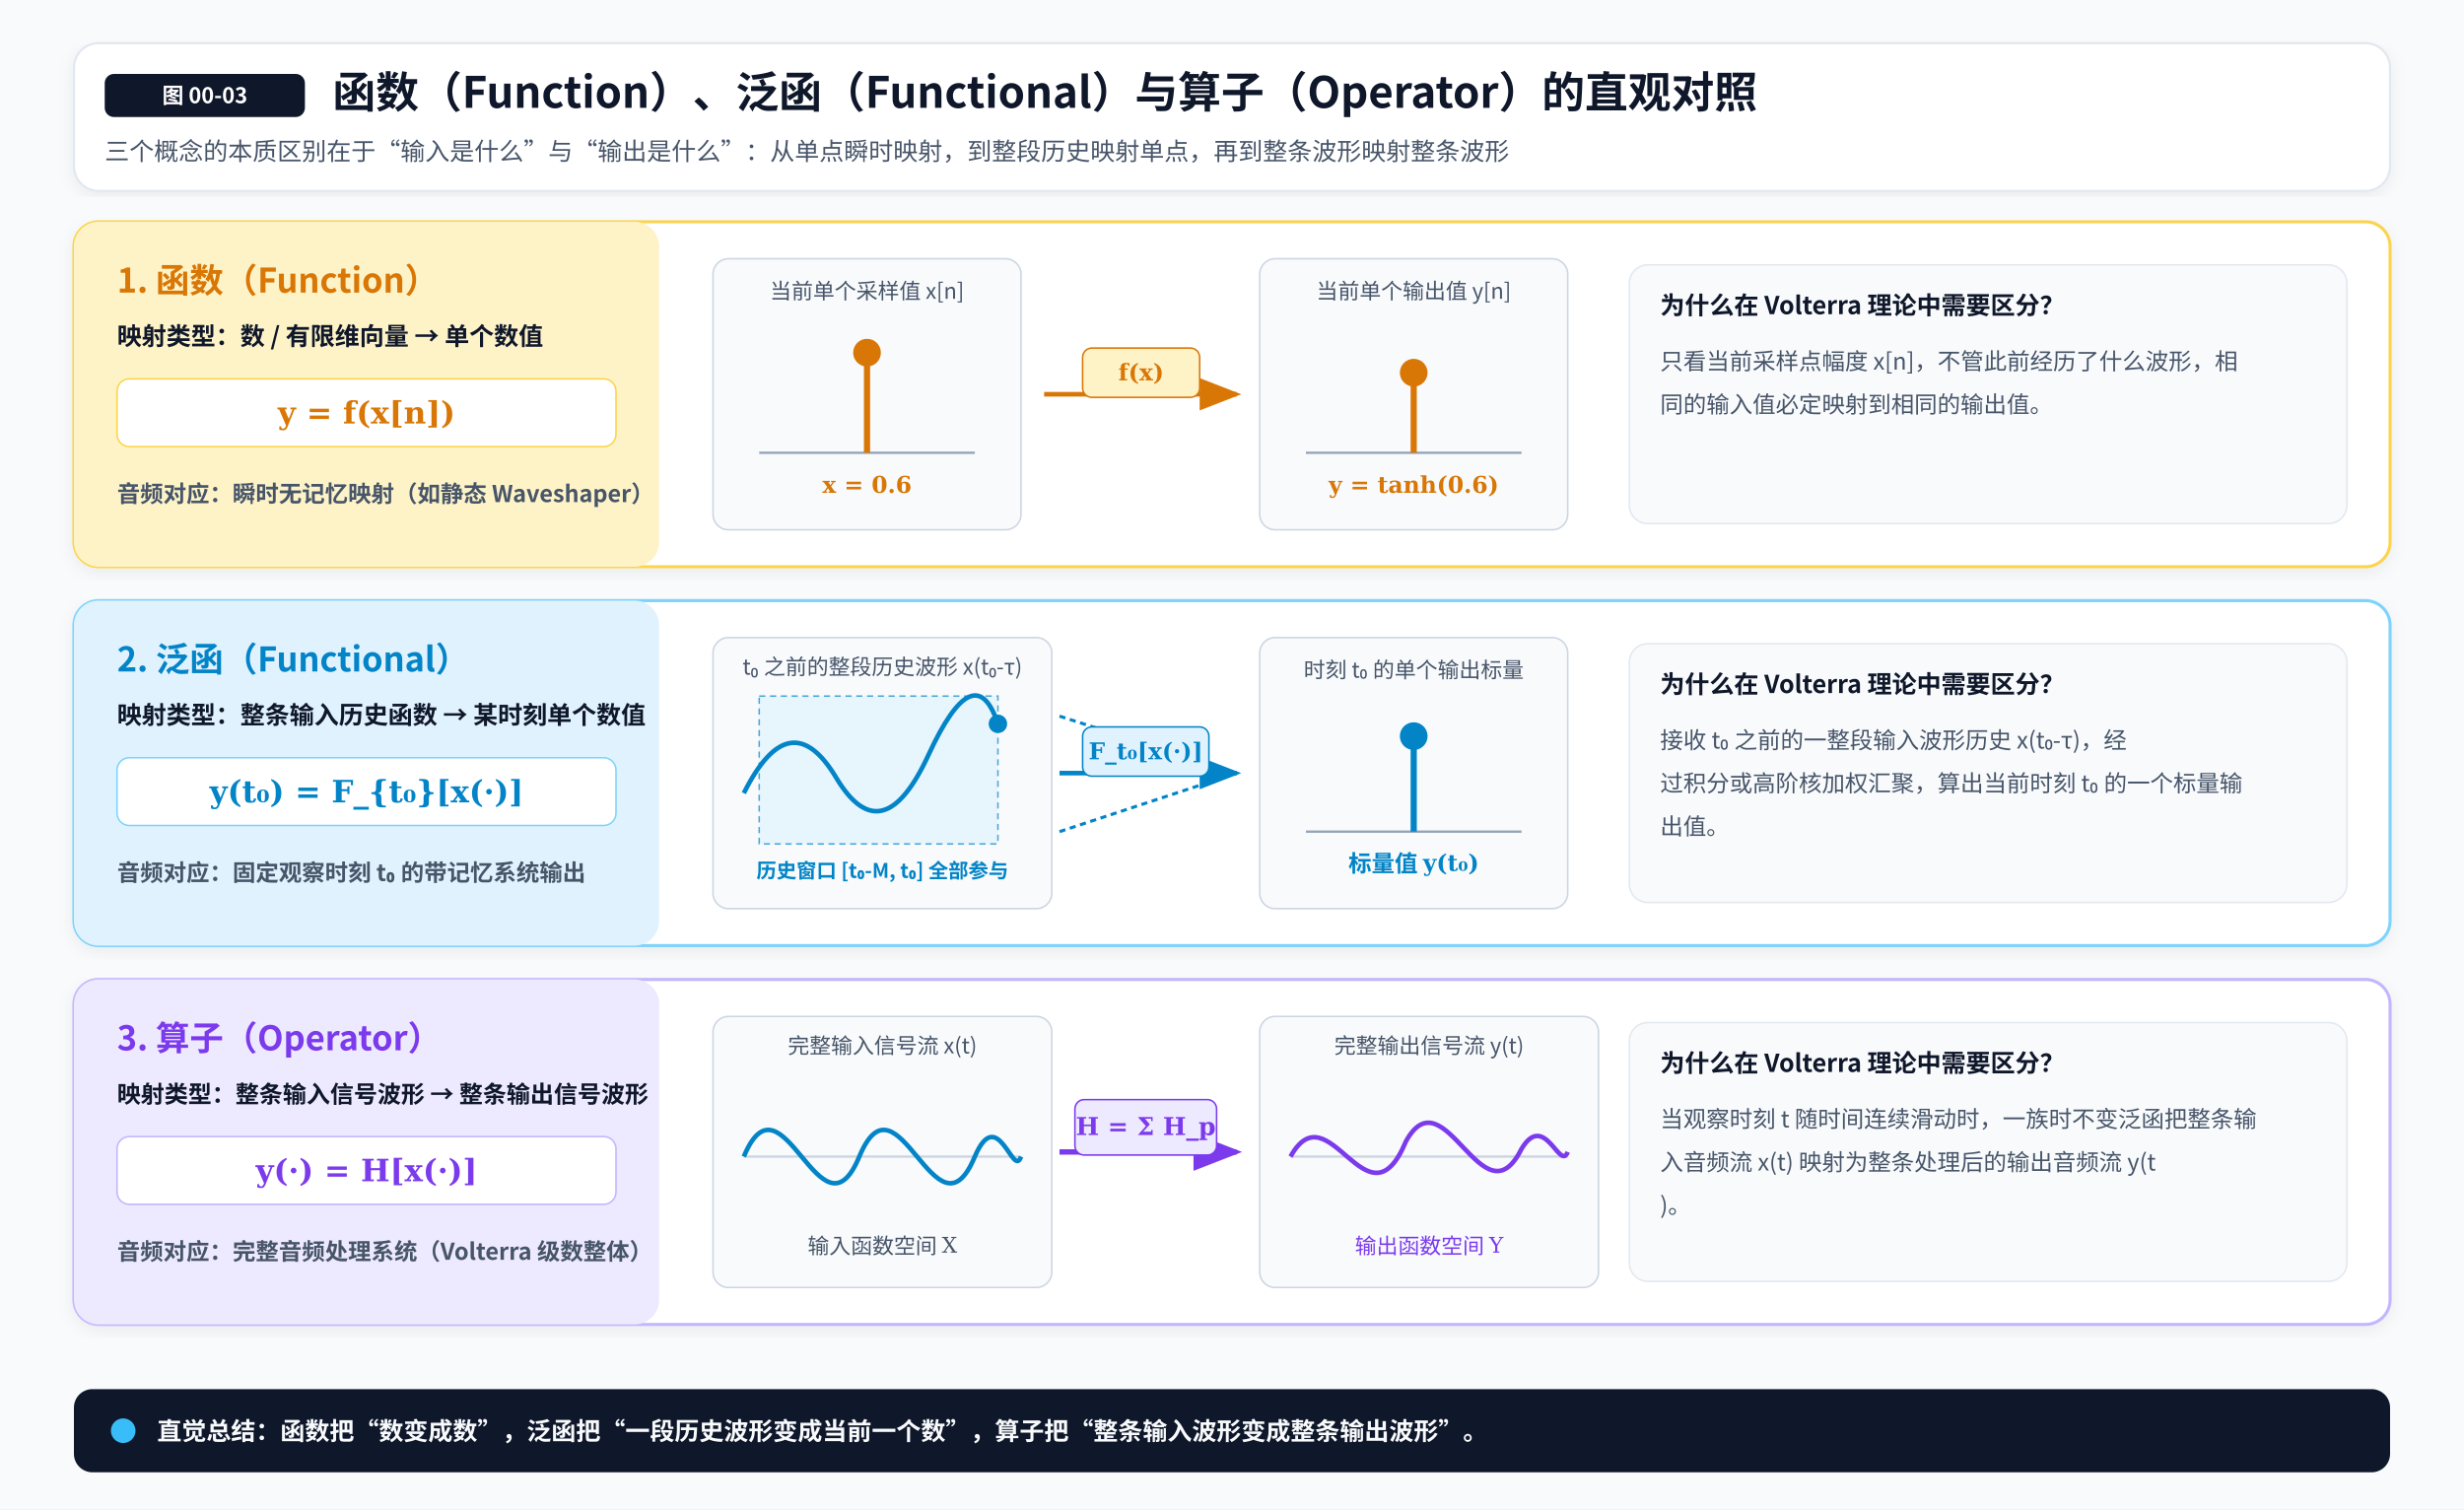
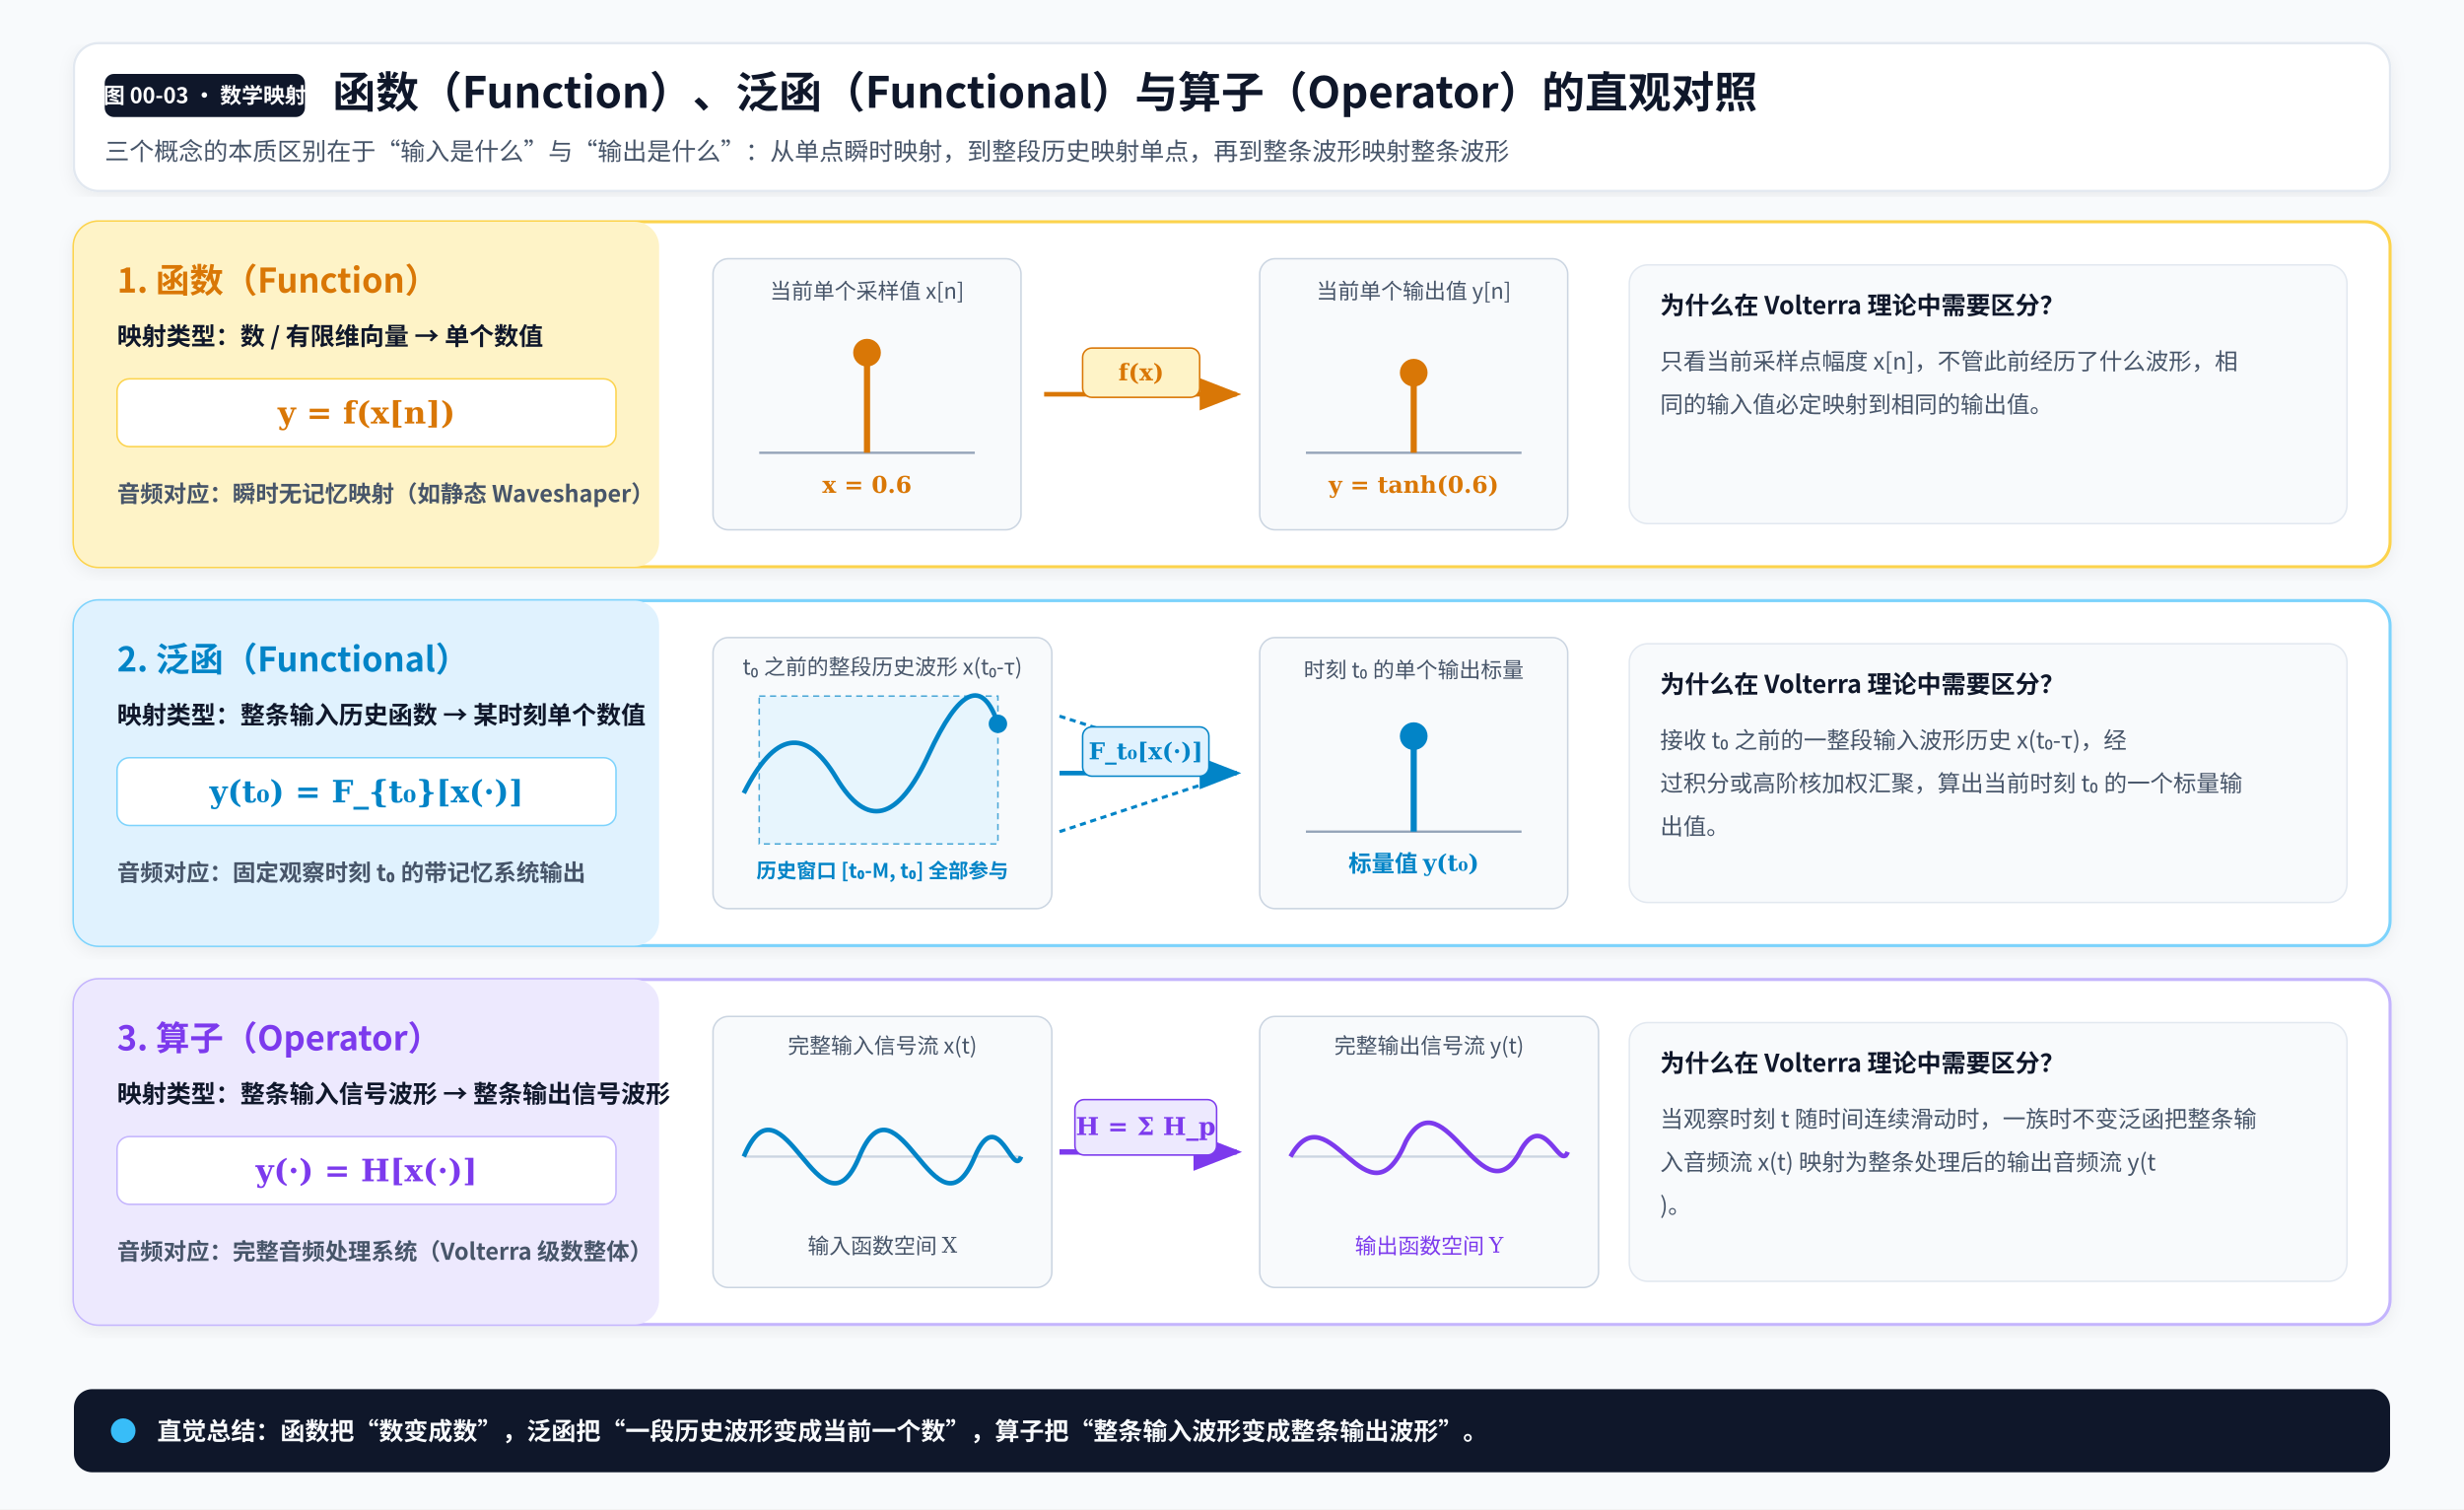
<svg xmlns="http://www.w3.org/2000/svg" width="1600" height="980" viewBox="0 0 1600 980">
  <defs>
    <filter id="shadow" x="-2%" y="-2%" width="104%" height="106%">
      <feGaussianBlur in="SourceAlpha" stdDeviation="5" result="vBlur" />
      <feOffset in="vBlur" dx="0" dy="3" result="vOffset" />
-       <feFlood flood-color="#0F172A" flood-opacity="0.06" result="vColor" />
-       <feComposite in="vColor" in2="vOffset" operator="in" result="vShadow" />
+       <feComponentTransfer>
+         <feFuncA type="linear" slope="0.06" />
+       </feComponentTransfer>
      <feMerge>
-         <feMergeNode in="vShadow" />
+         <feMergeNode />
        <feMergeNode in="SourceGraphic" />
      </feMerge>
    </filter>
    <marker id="arr-dark" markerWidth="10" markerHeight="10" refX="8" refY="3.5" orient="auto">
      <path d="M0,0 L0,7 L9,3.5 z" fill="#334155" />
    </marker>
    <marker id="arr-lin" markerWidth="10" markerHeight="10" refX="8" refY="3.5" orient="auto">
      <path d="M0,0 L0,7 L9,3.5 z" fill="#0284C7" />
    </marker>
    <marker id="arr-diag" markerWidth="10" markerHeight="10" refX="8" refY="3.5" orient="auto">
      <path d="M0,0 L0,7 L9,3.5 z" fill="#D97706" />
    </marker>
    <marker id="arr-cross" markerWidth="10" markerHeight="10" refX="8" refY="3.5" orient="auto">
      <path d="M0,0 L0,7 L9,3.5 z" fill="#7C3AED" />
    </marker>
    <marker id="arr-state" markerWidth="10" markerHeight="10" refX="8" refY="3.5" orient="auto">
      <path d="M0,0 L0,7 L9,3.5 z" fill="#059669" />
    </marker>
    <marker id="arr-warn" markerWidth="10" markerHeight="10" refX="8" refY="3.5" orient="auto">
      <path d="M0,0 L0,7 L9,3.5 z" fill="#DC2626" />
    </marker>
  </defs>
  <rect width="1600" height="980" fill="#F8FAFC" />
  <rect x="48" y="28" width="1504" height="96" rx="16" fill="#FFFFFF" stroke="#E2E8F0" stroke-width="1.5" filter="url(#shadow)" />
  <rect x="68" y="48" width="130" height="28" rx="6" fill="#0F172A" />
-   <text x="133" y="67" text-anchor="middle" font-size="14" font-weight="bold" font-family="Noto Sans CJK SC, Noto Sans SC, Microsoft YaHei, PingFang SC, sans-serif" fill="#FFFFFF">图 00-03</text>
+   <text x="133" y="67" text-anchor="middle" font-size="14" font-weight="bold" font-family="Noto Sans CJK SC, Noto Sans SC, Microsoft YaHei, PingFang SC, sans-serif" fill="#FFFFFF">图 00-03 · 数学映射</text>
  <text x="216" y="70" font-size="28" font-weight="bold" font-family="Noto Sans CJK SC, Noto Sans SC, Microsoft YaHei, PingFang SC, sans-serif" fill="#0F172A">函数（Function）、泛函（Functional）与算子（Operator）的直观对照</text>
  <text x="68" y="104" font-size="16" font-family="Noto Sans CJK SC, Noto Sans SC, Microsoft YaHei, PingFang SC, sans-serif" fill="#475569">三个概念的本质区别在于“输入是什么”与“输出是什么”：从单点瞬时映射，到整段历史映射单点，再到整条波形映射整条波形</text>
  <g transform="translate(48, 144)">
    <rect x="0" y="0" width="1504" height="224" rx="16" fill="#FFFFFF" stroke="#FCD34D" stroke-width="2" filter="url(#shadow)" />
    <rect x="0" y="0" width="380" height="224" rx="16" fill="#FEF3C7" />
    <text x="28" y="46" font-size="22" font-weight="bold" font-family="Noto Sans CJK SC, Noto Sans SC, Microsoft YaHei, PingFang SC, sans-serif" fill="#D97706">1. 函数（Function）</text>
    <text x="28" y="80" font-size="16" font-weight="bold" font-family="Noto Sans CJK SC, Noto Sans SC, Microsoft YaHei, PingFang SC, sans-serif" fill="#0F172A">映射类型：数 / 有限维向量 → 单个数值</text>
    <rect x="28" y="102" width="324" height="44" rx="8" fill="#FFFFFF" stroke="#FCD34D" />
    <text x="190" y="131" text-anchor="middle" font-size="20" font-weight="bold" font-family="DejaVu Serif, Georgia, Times New Roman, serif" fill="#D97706">y = f(x[n])</text>
    <text x="28" y="182" font-size="15" font-weight="bold" font-family="Noto Sans CJK SC, Noto Sans SC, Microsoft YaHei, PingFang SC, sans-serif" fill="#475569">音频对应：瞬时无记忆映射（如静态 Waveshaper）</text>
    <rect x="415" y="24" width="200" height="176" rx="10" fill="#F8FAFC" stroke="#CBD5E1" />
    <text x="515" y="50" text-anchor="middle" font-size="14" font-family="Noto Sans CJK SC, Noto Sans SC, Microsoft YaHei, PingFang SC, sans-serif" fill="#475569">当前单个采样值 x[n]</text>
    <line x1="445" y1="150" x2="585" y2="150" stroke="#94A3B8" stroke-width="1.5" />
    <line x1="515" y1="150" x2="515" y2="85" stroke="#D97706" stroke-width="4" />
    <circle cx="515" cy="85" r="9" fill="#D97706" />
    <text x="515" y="176" text-anchor="middle" font-size="15" font-weight="bold" font-family="DejaVu Serif, Georgia, Times New Roman, serif" fill="#D97706">x = 0.6</text>
    <line x1="630" y1="112" x2="755" y2="112" stroke="#D97706" stroke-width="3" marker-end="url(#arr-diag)" />
    <rect x="655" y="82" width="76" height="32" rx="6" fill="#FEF3C7" stroke="#D97706" />
    <text x="693" y="103" text-anchor="middle" font-size="15" font-weight="bold" font-family="DejaVu Serif, Georgia, Times New Roman, serif" fill="#D97706">f(x)</text>
    <rect x="770" y="24" width="200" height="176" rx="10" fill="#F8FAFC" stroke="#CBD5E1" />
    <text x="870" y="50" text-anchor="middle" font-size="14" font-family="Noto Sans CJK SC, Noto Sans SC, Microsoft YaHei, PingFang SC, sans-serif" fill="#475569">当前单个输出值 y[n]</text>
    <line x1="800" y1="150" x2="940" y2="150" stroke="#94A3B8" stroke-width="1.5" />
    <line x1="870" y1="150" x2="870" y2="98" stroke="#D97706" stroke-width="4" />
    <circle cx="870" cy="98" r="9" fill="#D97706" />
    <text x="870" y="176" text-anchor="middle" font-size="15" font-weight="bold" font-family="DejaVu Serif, Georgia, Times New Roman, serif" fill="#D97706">y = tanh(0.6)</text>
    <rect x="1010" y="28" width="466" height="168" rx="12" fill="#F8FAFC" stroke="#E2E8F0" />
    <text x="1030" y="60" font-size="16" font-weight="bold" font-family="Noto Sans CJK SC, Noto Sans SC, Microsoft YaHei, PingFang SC, sans-serif" fill="#0F172A">为什么在 Volterra 理论中需要区分？</text>
    <text x="1030" y="96" font-size="15" font-family="Noto Sans CJK SC, Noto Sans SC, Microsoft YaHei, PingFang SC, sans-serif" fill="#475569">只看当前采样点幅度 x[n]，不管此前经历了什么波形，相</text>
    <text x="1030" y="124" font-size="15" font-family="Noto Sans CJK SC, Noto Sans SC, Microsoft YaHei, PingFang SC, sans-serif" fill="#475569">同的输入值必定映射到相同的输出值。</text>
    <text x="1030" y="152" font-size="15" font-family="Noto Sans CJK SC, Noto Sans SC, Microsoft YaHei, PingFang SC, sans-serif" fill="#475569" />
  </g>
  <g transform="translate(48, 390)">
    <rect x="0" y="0" width="1504" height="224" rx="16" fill="#FFFFFF" stroke="#7DD3FC" stroke-width="2" filter="url(#shadow)" />
    <rect x="0" y="0" width="380" height="224" rx="16" fill="#E0F2FE" />
    <text x="28" y="46" font-size="22" font-weight="bold" font-family="Noto Sans CJK SC, Noto Sans SC, Microsoft YaHei, PingFang SC, sans-serif" fill="#0284C7">2. 泛函（Functional）</text>
    <text x="28" y="80" font-size="16" font-weight="bold" font-family="Noto Sans CJK SC, Noto Sans SC, Microsoft YaHei, PingFang SC, sans-serif" fill="#0F172A">映射类型：整条输入历史函数 → 某时刻单个数值</text>
    <rect x="28" y="102" width="324" height="44" rx="8" fill="#FFFFFF" stroke="#7DD3FC" />
    <text x="190" y="131" text-anchor="middle" font-size="20" font-weight="bold" font-family="DejaVu Serif, Georgia, Times New Roman, serif" fill="#0284C7">y(t₀) = F_{t₀}[x(·)]</text>
    <text x="28" y="182" font-size="15" font-weight="bold" font-family="Noto Sans CJK SC, Noto Sans SC, Microsoft YaHei, PingFang SC, sans-serif" fill="#475569">音频对应：固定观察时刻 t₀ 的带记忆系统输出</text>
    <rect x="415" y="24" width="220" height="176" rx="10" fill="#F8FAFC" stroke="#CBD5E1" />
    <text x="525" y="48" text-anchor="middle" font-size="14" font-family="Noto Sans CJK SC, Noto Sans SC, Microsoft YaHei, PingFang SC, sans-serif" fill="#475569">t₀ 之前的整段历史波形 x(t₀-τ)</text>
    <rect x="445" y="62" width="155" height="96" fill="#E0F2FE" opacity="0.7" stroke="#0284C7" stroke-dasharray="4,3" />
    <path d="M 435 125 Q 465 65, 495 115 T 555 100 T 600 80" fill="none" stroke="#0284C7" stroke-width="3" />
    <circle cx="600" cy="80" r="6" fill="#0284C7" />
    <text x="525" y="180" text-anchor="middle" font-size="13" font-weight="bold" font-family="Noto Sans CJK SC, Noto Sans SC, Microsoft YaHei, PingFang SC, sans-serif" fill="#0284C7">历史窗口 [t₀-M, t₀] 全部参与</text>
    <path d="M 640 75 L 755 112 M 640 150 L 755 112" stroke="#0284C7" stroke-width="2" stroke-dasharray="4,3" />
    <line x1="640" y1="112" x2="755" y2="112" stroke="#0284C7" stroke-width="3" marker-end="url(#arr-lin)" />
    <rect x="655" y="82" width="82" height="32" rx="6" fill="#E0F2FE" stroke="#0284C7" />
    <text x="696" y="103" text-anchor="middle" font-size="15" font-weight="bold" font-family="DejaVu Serif, Georgia, Times New Roman, serif" fill="#0284C7">F_t₀[x(·)]</text>
    <rect x="770" y="24" width="200" height="176" rx="10" fill="#F8FAFC" stroke="#CBD5E1" />
    <text x="870" y="50" text-anchor="middle" font-size="14" font-family="Noto Sans CJK SC, Noto Sans SC, Microsoft YaHei, PingFang SC, sans-serif" fill="#475569">时刻 t₀ 的单个输出标量</text>
    <line x1="800" y1="150" x2="940" y2="150" stroke="#94A3B8" stroke-width="1.5" />
    <line x1="870" y1="150" x2="870" y2="88" stroke="#0284C7" stroke-width="4" />
    <circle cx="870" cy="88" r="9" fill="#0284C7" />
    <text x="870" y="176" text-anchor="middle" font-size="15" font-weight="bold" font-family="DejaVu Serif, Georgia, Times New Roman, serif" fill="#0284C7">标量值 y(t₀)</text>
    <rect x="1010" y="28" width="466" height="168" rx="12" fill="#F8FAFC" stroke="#E2E8F0" />
    <text x="1030" y="60" font-size="16" font-weight="bold" font-family="Noto Sans CJK SC, Noto Sans SC, Microsoft YaHei, PingFang SC, sans-serif" fill="#0F172A">为什么在 Volterra 理论中需要区分？</text>
    <text x="1030" y="96" font-size="15" font-family="Noto Sans CJK SC, Noto Sans SC, Microsoft YaHei, PingFang SC, sans-serif" fill="#475569">接收 t₀ 之前的一整段输入波形历史 x(t₀-τ)，经</text>
    <text x="1030" y="124" font-size="15" font-family="Noto Sans CJK SC, Noto Sans SC, Microsoft YaHei, PingFang SC, sans-serif" fill="#475569">过积分或高阶核加权汇聚，算出当前时刻 t₀ 的一个标量输</text>
    <text x="1030" y="152" font-size="15" font-family="Noto Sans CJK SC, Noto Sans SC, Microsoft YaHei, PingFang SC, sans-serif" fill="#475569">出值。</text>
  </g>
  <g transform="translate(48, 636)">
    <rect x="0" y="0" width="1504" height="224" rx="16" fill="#FFFFFF" stroke="#C4B5FD" stroke-width="2" filter="url(#shadow)" />
    <rect x="0" y="0" width="380" height="224" rx="16" fill="#EDE9FE" />
    <text x="28" y="46" font-size="22" font-weight="bold" font-family="Noto Sans CJK SC, Noto Sans SC, Microsoft YaHei, PingFang SC, sans-serif" fill="#7C3AED">3. 算子（Operator）</text>
-     <text x="28" y="80" font-size="15.37" font-weight="bold" font-family="Noto Sans CJK SC, Noto Sans SC, Microsoft YaHei, PingFang SC, sans-serif" fill="#0F172A">映射类型：整条输入信号波形 → 整条输出信号波形</text>
+     <text x="28" y="80" font-size="16" font-weight="bold" font-family="Noto Sans CJK SC, Noto Sans SC, Microsoft YaHei, PingFang SC, sans-serif" fill="#0F172A">映射类型：整条输入信号波形 → 整条输出信号波形</text>
    <rect x="28" y="102" width="324" height="44" rx="8" fill="#FFFFFF" stroke="#C4B5FD" />
    <text x="190" y="131" text-anchor="middle" font-size="20" font-weight="bold" font-family="DejaVu Serif, Georgia, Times New Roman, serif" fill="#7C3AED">y(·) = H[x(·)]</text>
    <text x="28" y="182" font-size="15" font-weight="bold" font-family="Noto Sans CJK SC, Noto Sans SC, Microsoft YaHei, PingFang SC, sans-serif" fill="#475569">音频对应：完整音频处理系统（Volterra 级数整体）</text>
    <rect x="415" y="24" width="220" height="176" rx="10" fill="#F8FAFC" stroke="#CBD5E1" />
    <text x="525" y="48" text-anchor="middle" font-size="14" font-family="Noto Sans CJK SC, Noto Sans SC, Microsoft YaHei, PingFang SC, sans-serif" fill="#475569">完整输入信号流 x(t)</text>
    <line x1="435" y1="115" x2="615" y2="115" stroke="#CBD5E1" stroke-width="1.5" />
    <path d="M 435 115 C 460 55, 485 175, 510 115 C 535 55, 560 175, 585 115 C 600 80, 610 130, 615 115" fill="none" stroke="#0284C7" stroke-width="3" />
    <text x="525" y="178" text-anchor="middle" font-size="14" font-family="DejaVu Serif, Georgia, Times New Roman, serif" fill="#475569">输入函数空间 X</text>
    <line x1="640" y1="112" x2="755" y2="112" stroke="#7C3AED" stroke-width="3.5" marker-end="url(#arr-cross)" />
    <rect x="650" y="78" width="92" height="36" rx="6" fill="#EDE9FE" stroke="#7C3AED" />
    <text x="696" y="101" text-anchor="middle" font-size="16" font-weight="bold" font-family="DejaVu Serif, Georgia, Times New Roman, serif" fill="#7C3AED">H = Σ H_p</text>
    <rect x="770" y="24" width="220" height="176" rx="10" fill="#F8FAFC" stroke="#CBD5E1" />
    <text x="880" y="48" text-anchor="middle" font-size="14" font-family="Noto Sans CJK SC, Noto Sans SC, Microsoft YaHei, PingFang SC, sans-serif" fill="#475569">完整输出信号流 y(t)</text>
    <line x1="790" y1="115" x2="970" y2="115" stroke="#CBD5E1" stroke-width="1.5" />
    <path d="M 790 115 C 815 70, 840 165, 865 105 C 890 60, 915 160, 940 110 C 955 85, 965 125, 970 112" fill="none" stroke="#7C3AED" stroke-width="3" />
    <text x="880" y="178" text-anchor="middle" font-size="14" font-family="DejaVu Serif, Georgia, Times New Roman, serif" fill="#7C3AED">输出函数空间 Y</text>
    <rect x="1010" y="28" width="466" height="168" rx="12" fill="#F8FAFC" stroke="#E2E8F0" />
    <text x="1030" y="60" font-size="16" font-weight="bold" font-family="Noto Sans CJK SC, Noto Sans SC, Microsoft YaHei, PingFang SC, sans-serif" fill="#0F172A">为什么在 Volterra 理论中需要区分？</text>
    <text x="1030" y="96" font-size="15" font-family="Noto Sans CJK SC, Noto Sans SC, Microsoft YaHei, PingFang SC, sans-serif" fill="#475569">当观察时刻 t 随时间连续滑动时，一族时不变泛函把整条输</text>
    <text x="1030" y="124" font-size="15" font-family="Noto Sans CJK SC, Noto Sans SC, Microsoft YaHei, PingFang SC, sans-serif" fill="#475569">入音频流 x(t) 映射为整条处理后的输出音频流 y(t</text>
    <text x="1030" y="152" font-size="15" font-family="Noto Sans CJK SC, Noto Sans SC, Microsoft YaHei, PingFang SC, sans-serif" fill="#475569">)。</text>
  </g>
  <rect x="48" y="902" width="1504" height="54" rx="12" fill="#0F172A" />
  <circle cx="80" cy="929" r="8" fill="#38BDF8" />
  <text x="102" y="935" font-size="16" font-weight="bold" font-family="Noto Sans CJK SC, Noto Sans SC, Microsoft YaHei, PingFang SC, sans-serif" fill="#F8FAFC">直觉总结：函数把“数变成数”，泛函把“一段历史波形变成当前一个数”，算子把“整条输入波形变成整条输出波形”。</text>
</svg>
